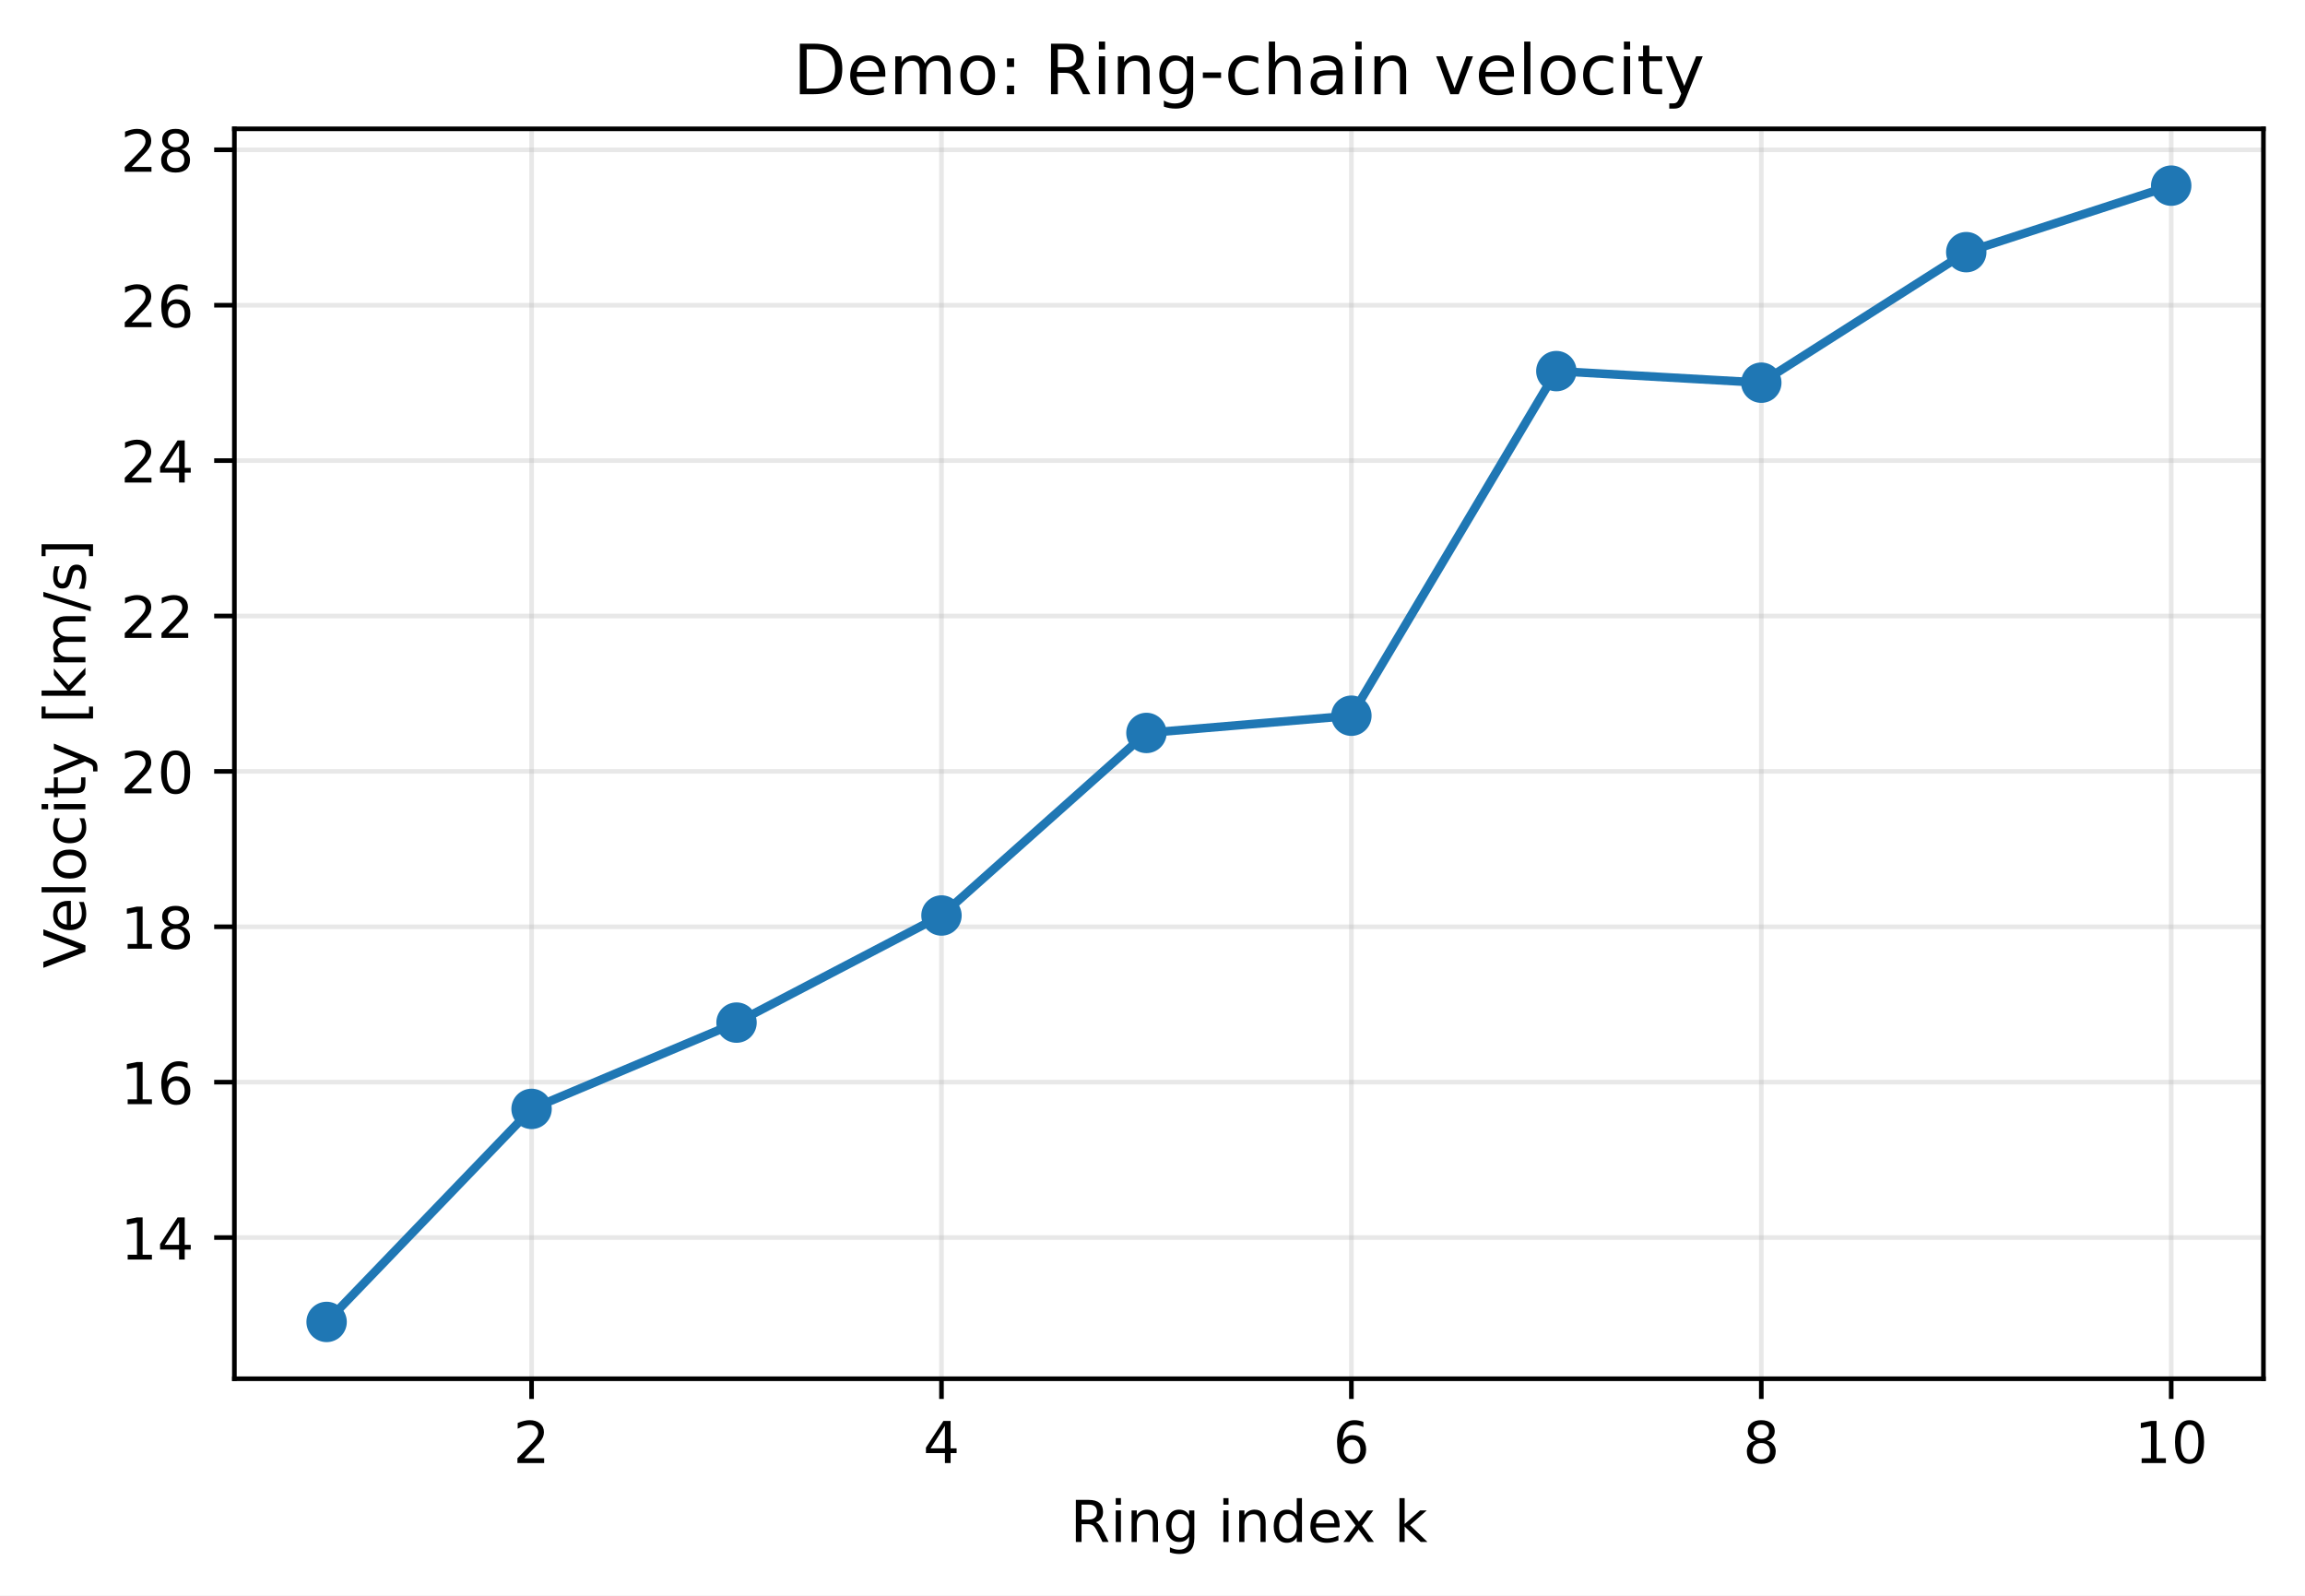
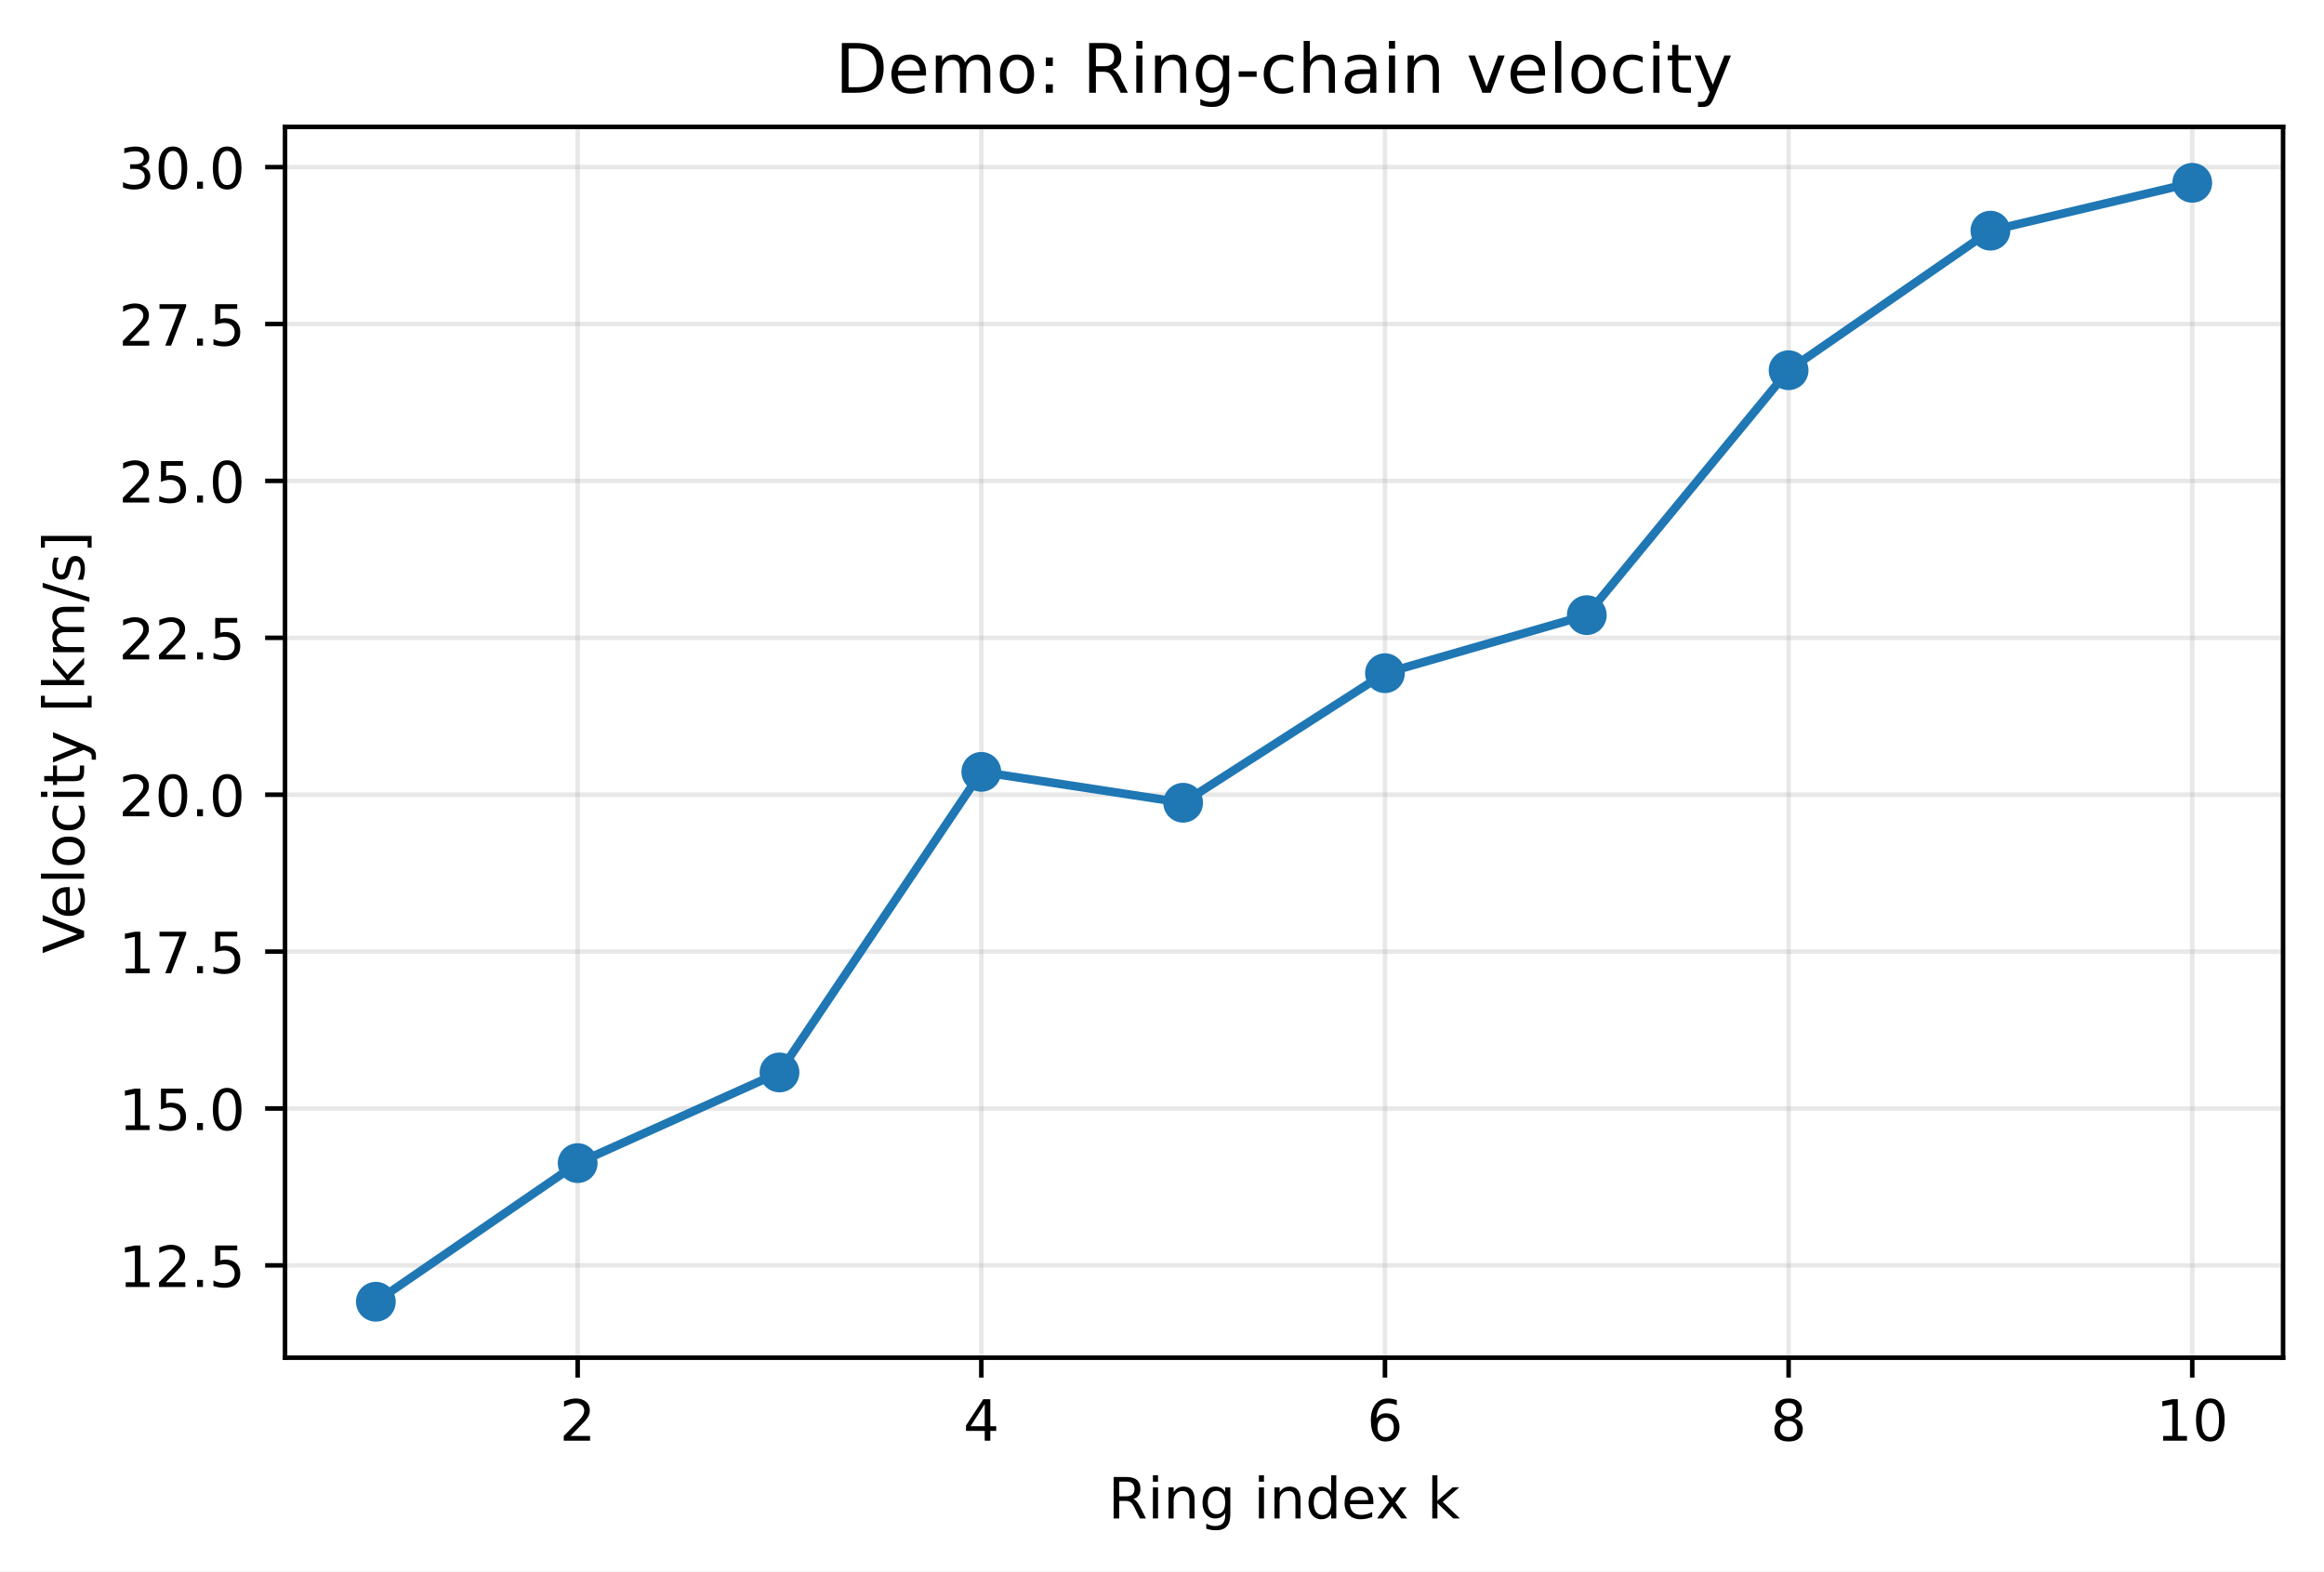
- <svg xmlns="http://www.w3.org/2000/svg" xmlns:xlink="http://www.w3.org/1999/xlink" width="399.299pt" height="276.396pt" viewBox="0 0 399.299 276.396" version="1.1">
+ <svg xmlns="http://www.w3.org/2000/svg" xmlns:xlink="http://www.w3.org/1999/xlink" width="408.84pt" height="276.396pt" viewBox="0 0 408.84 276.396" version="1.1">
  <defs>
    <style type="text/css">*{stroke-linejoin: round; stroke-linecap: butt}</style>
  </defs>
  <g id="figure_1">
    <g id="patch_1">
-       <path d="M 0 276.396  L 399.299 276.396  L 399.299 0  L 0 0  z " style="fill: #ffffff" />
+       <path d="M 0 276.396  L 408.84 276.396  L 408.84 0  L 0 0  z " style="fill: #ffffff" />
    </g>
    <g id="axes_1">
      <g id="patch_2">
-         <path d="M 40.603 238.84  L 392.099 238.84  L 392.099 22.318  L 40.603 22.318  z " style="fill: #ffffff" />
+         <path d="M 50.144 238.84  L 401.64 238.84  L 401.64 22.318  L 50.144 22.318  z " style="fill: #ffffff" />
      </g>
      <g id="matplotlib.axis_1">
        <g id="xtick_1">
          <g id="line2d_1">
-             <path d="M 92.085 238.84  L 92.085 22.318  " clip-path="url(#pdc6aeb4a1f)" style="fill: none; stroke: #b0b0b0; stroke-opacity: 0.3; stroke-width: 0.8; stroke-linecap: square" />
+             <path d="M 101.625 238.84  L 101.625 22.318  " clip-path="url(#p5df822adeb)" style="fill: none; stroke: #b0b0b0; stroke-opacity: 0.3; stroke-width: 0.8; stroke-linecap: square" />
          </g>
          <g id="line2d_2">
            <defs>
-               <path id="m064e0f19c6" d="M 0 0  L 0 3.5  " style="stroke: #000000; stroke-width: 0.8" />
+               <path id="m87208157f0" d="M 0 0  L 0 3.5  " style="stroke: #000000; stroke-width: 0.8" />
            </defs>
            <g>
-               <use xlink:href="#m064e0f19c6" x="92.085" y="238.84" style="stroke: #000000; stroke-width: 0.8" />
+               <use xlink:href="#m87208157f0" x="101.625" y="238.84" style="stroke: #000000; stroke-width: 0.8" />
            </g>
          </g>
          <g id="text_1">
-             <g transform="translate(88.90362 253.4381) scale(0.1 -0.1)">
+             <g transform="translate(98.44425 253.4381) scale(0.1 -0.1)">
              <defs>
                <path id="DejaVuSans-32" d="M 1228 531  L 3431 531  L 3431 0  L 469 0  L 469 531  Q 828 903 1448 1529  Q 2069 2156 2228 2338  Q 2531 2678 2651 2914  Q 2772 3150 2772 3378  Q 2772 3750 2511 3984  Q 2250 4219 1831 4219  Q 1534 4219 1204 4116  Q 875 4013 500 3803  L 500 4441  Q 881 4594 1212 4672  Q 1544 4750 1819 4750  Q 2544 4750 2975 4387  Q 3406 4025 3406 3419  Q 3406 3131 3298 2873  Q 3191 2616 2906 2266  Q 2828 2175 2409 1742  Q 1991 1309 1228 531  z " transform="scale(0.015625)" />
              </defs>
              <use xlink:href="#DejaVuSans-32" />
            </g>
          </g>
        </g>
        <g id="xtick_2">
          <g id="line2d_3">
-             <path d="M 163.094 238.84  L 163.094 22.318  " clip-path="url(#pdc6aeb4a1f)" style="fill: none; stroke: #b0b0b0; stroke-opacity: 0.3; stroke-width: 0.8; stroke-linecap: square" />
+             <path d="M 172.635 238.84  L 172.635 22.318  " clip-path="url(#p5df822adeb)" style="fill: none; stroke: #b0b0b0; stroke-opacity: 0.3; stroke-width: 0.8; stroke-linecap: square" />
          </g>
          <g id="line2d_4">
            <g>
-               <use xlink:href="#m064e0f19c6" x="163.094" y="238.84" style="stroke: #000000; stroke-width: 0.8" />
+               <use xlink:href="#m87208157f0" x="172.635" y="238.84" style="stroke: #000000; stroke-width: 0.8" />
            </g>
          </g>
          <g id="text_2">
-             <g transform="translate(159.9129 253.4381) scale(0.1 -0.1)">
+             <g transform="translate(169.4536 253.4381) scale(0.1 -0.1)">
              <defs>
                <path id="DejaVuSans-34" d="M 2419 4116  L 825 1625  L 2419 1625  L 2419 4116  z M 2253 4666  L 3047 4666  L 3047 1625  L 3713 1625  L 3713 1100  L 3047 1100  L 3047 0  L 2419 0  L 2419 1100  L 313 1100  L 313 1709  L 2253 4666  z " transform="scale(0.015625)" />
              </defs>
              <use xlink:href="#DejaVuSans-34" />
            </g>
          </g>
        </g>
        <g id="xtick_3">
          <g id="line2d_5">
-             <path d="M 234.103 238.84  L 234.103 22.318  " clip-path="url(#pdc6aeb4a1f)" style="fill: none; stroke: #b0b0b0; stroke-opacity: 0.3; stroke-width: 0.8; stroke-linecap: square" />
+             <path d="M 243.644 238.84  L 243.644 22.318  " clip-path="url(#p5df822adeb)" style="fill: none; stroke: #b0b0b0; stroke-opacity: 0.3; stroke-width: 0.8; stroke-linecap: square" />
          </g>
          <g id="line2d_6">
            <g>
-               <use xlink:href="#m064e0f19c6" x="234.103" y="238.84" style="stroke: #000000; stroke-width: 0.8" />
+               <use xlink:href="#m87208157f0" x="243.644" y="238.84" style="stroke: #000000; stroke-width: 0.8" />
            </g>
          </g>
          <g id="text_3">
-             <g transform="translate(230.9222 253.4381) scale(0.1 -0.1)">
+             <g transform="translate(240.4629 253.4381) scale(0.1 -0.1)">
              <defs>
                <path id="DejaVuSans-36" d="M 2113 2584  Q 1688 2584 1439 2293  Q 1191 2003 1191 1497  Q 1191 994 1439 701  Q 1688 409 2113 409  Q 2538 409 2786 701  Q 3034 994 3034 1497  Q 3034 2003 2786 2293  Q 2538 2584 2113 2584  z M 3366 4563  L 3366 3988  Q 3128 4100 2886 4159  Q 2644 4219 2406 4219  Q 1781 4219 1451 3797  Q 1122 3375 1075 2522  Q 1259 2794 1537 2939  Q 1816 3084 2150 3084  Q 2853 3084 3261 2657  Q 3669 2231 3669 1497  Q 3669 778 3244 343  Q 2819 -91 2113 -91  Q 1303 -91 875 529  Q 447 1150 447 2328  Q 447 3434 972 4092  Q 1497 4750 2381 4750  Q 2619 4750 2861 4703  Q 3103 4656 3366 4563  z " transform="scale(0.015625)" />
              </defs>
              <use xlink:href="#DejaVuSans-36" />
            </g>
          </g>
        </g>
        <g id="xtick_4">
          <g id="line2d_7">
-             <path d="M 305.113 238.84  L 305.113 22.318  " clip-path="url(#pdc6aeb4a1f)" style="fill: none; stroke: #b0b0b0; stroke-opacity: 0.3; stroke-width: 0.8; stroke-linecap: square" />
+             <path d="M 314.653 238.84  L 314.653 22.318  " clip-path="url(#p5df822adeb)" style="fill: none; stroke: #b0b0b0; stroke-opacity: 0.3; stroke-width: 0.8; stroke-linecap: square" />
          </g>
          <g id="line2d_8">
            <g>
-               <use xlink:href="#m064e0f19c6" x="305.113" y="238.84" style="stroke: #000000; stroke-width: 0.8" />
+               <use xlink:href="#m87208157f0" x="314.653" y="238.84" style="stroke: #000000; stroke-width: 0.8" />
            </g>
          </g>
          <g id="text_4">
-             <g transform="translate(301.9315 253.4381) scale(0.1 -0.1)">
+             <g transform="translate(311.4722 253.4381) scale(0.1 -0.1)">
              <defs>
                <path id="DejaVuSans-38" d="M 2034 2216  Q 1584 2216 1326 1975  Q 1069 1734 1069 1313  Q 1069 891 1326 650  Q 1584 409 2034 409  Q 2484 409 2743 651  Q 3003 894 3003 1313  Q 3003 1734 2745 1975  Q 2488 2216 2034 2216  z M 1403 2484  Q 997 2584 770 2862  Q 544 3141 544 3541  Q 544 4100 942 4425  Q 1341 4750 2034 4750  Q 2731 4750 3128 4425  Q 3525 4100 3525 3541  Q 3525 3141 3298 2862  Q 3072 2584 2669 2484  Q 3125 2378 3379 2068  Q 3634 1759 3634 1313  Q 3634 634 3220 271  Q 2806 -91 2034 -91  Q 1263 -91 848 271  Q 434 634 434 1313  Q 434 1759 690 2068  Q 947 2378 1403 2484  z M 1172 3481  Q 1172 3119 1398 2916  Q 1625 2713 2034 2713  Q 2441 2713 2670 2916  Q 2900 3119 2900 3481  Q 2900 3844 2670 4047  Q 2441 4250 2034 4250  Q 1625 4250 1398 4047  Q 1172 3844 1172 3481  z " transform="scale(0.015625)" />
              </defs>
              <use xlink:href="#DejaVuSans-38" />
            </g>
          </g>
        </g>
        <g id="xtick_5">
          <g id="line2d_9">
-             <path d="M 376.122 238.84  L 376.122 22.318  " clip-path="url(#pdc6aeb4a1f)" style="fill: none; stroke: #b0b0b0; stroke-opacity: 0.3; stroke-width: 0.8; stroke-linecap: square" />
+             <path d="M 385.663 238.84  L 385.663 22.318  " clip-path="url(#p5df822adeb)" style="fill: none; stroke: #b0b0b0; stroke-opacity: 0.3; stroke-width: 0.8; stroke-linecap: square" />
          </g>
          <g id="line2d_10">
            <g>
-               <use xlink:href="#m064e0f19c6" x="376.122" y="238.84" style="stroke: #000000; stroke-width: 0.8" />
+               <use xlink:href="#m87208157f0" x="385.663" y="238.84" style="stroke: #000000; stroke-width: 0.8" />
            </g>
          </g>
          <g id="text_5">
-             <g transform="translate(369.7596 253.4381) scale(0.1 -0.1)">
+             <g transform="translate(379.3002 253.4381) scale(0.1 -0.1)">
              <defs>
                <path id="DejaVuSans-31" d="M 794 531  L 1825 531  L 1825 4091  L 703 3866  L 703 4441  L 1819 4666  L 2450 4666  L 2450 531  L 3481 531  L 3481 0  L 794 0  L 794 531  z " transform="scale(0.015625)" />
                <path id="DejaVuSans-30" d="M 2034 4250  Q 1547 4250 1301 3770  Q 1056 3291 1056 2328  Q 1056 1369 1301 889  Q 1547 409 2034 409  Q 2525 409 2770 889  Q 3016 1369 3016 2328  Q 3016 3291 2770 3770  Q 2525 4250 2034 4250  z M 2034 4750  Q 2819 4750 3233 4129  Q 3647 3509 3647 2328  Q 3647 1150 3233 529  Q 2819 -91 2034 -91  Q 1250 -91 836 529  Q 422 1150 422 2328  Q 422 3509 836 4129  Q 1250 4750 2034 4750  z " transform="scale(0.015625)" />
              </defs>
              <use xlink:href="#DejaVuSans-31" />
              <use xlink:href="#DejaVuSans-30" transform="translate(63.62305 0)" />
            </g>
          </g>
        </g>
        <g id="text_6">
-           <g transform="translate(185.391 267.1163) scale(0.1 -0.1)">
+           <g transform="translate(194.9316 267.1163) scale(0.1 -0.1)">
            <defs>
              <path id="DejaVuSans-52" d="M 2841 2188  Q 3044 2119 3236 1894  Q 3428 1669 3622 1275  L 4263 0  L 3584 0  L 2988 1197  Q 2756 1666 2539 1819  Q 2322 1972 1947 1972  L 1259 1972  L 1259 0  L 628 0  L 628 4666  L 2053 4666  Q 2853 4666 3247 4331  Q 3641 3997 3641 3322  Q 3641 2881 3436 2590  Q 3231 2300 2841 2188  z M 1259 4147  L 1259 2491  L 2053 2491  Q 2509 2491 2742 2702  Q 2975 2913 2975 3322  Q 2975 3731 2742 3939  Q 2509 4147 2053 4147  L 1259 4147  z " transform="scale(0.015625)" />
              <path id="DejaVuSans-69" d="M 603 3500  L 1178 3500  L 1178 0  L 603 0  L 603 3500  z M 603 4863  L 1178 4863  L 1178 4134  L 603 4134  L 603 4863  z " transform="scale(0.015625)" />
              <path id="DejaVuSans-6e" d="M 3513 2113  L 3513 0  L 2938 0  L 2938 2094  Q 2938 2591 2744 2837  Q 2550 3084 2163 3084  Q 1697 3084 1428 2787  Q 1159 2491 1159 1978  L 1159 0  L 581 0  L 581 3500  L 1159 3500  L 1159 2956  Q 1366 3272 1645 3428  Q 1925 3584 2291 3584  Q 2894 3584 3203 3211  Q 3513 2838 3513 2113  z " transform="scale(0.015625)" />
              <path id="DejaVuSans-67" d="M 2906 1791  Q 2906 2416 2648 2759  Q 2391 3103 1925 3103  Q 1463 3103 1205 2759  Q 947 2416 947 1791  Q 947 1169 1205 825  Q 1463 481 1925 481  Q 2391 481 2648 825  Q 2906 1169 2906 1791  z M 3481 434  Q 3481 -459 3084 -895  Q 2688 -1331 1869 -1331  Q 1566 -1331 1297 -1286  Q 1028 -1241 775 -1147  L 775 -588  Q 1028 -725 1275 -790  Q 1522 -856 1778 -856  Q 2344 -856 2625 -561  Q 2906 -266 2906 331  L 2906 616  Q 2728 306 2450 153  Q 2172 0 1784 0  Q 1141 0 747 490  Q 353 981 353 1791  Q 353 2603 747 3093  Q 1141 3584 1784 3584  Q 2172 3584 2450 3431  Q 2728 3278 2906 2969  L 2906 3500  L 3481 3500  L 3481 434  z " transform="scale(0.015625)" />
              <path id="DejaVuSans-20" transform="scale(0.015625)" />
              <path id="DejaVuSans-64" d="M 2906 2969  L 2906 4863  L 3481 4863  L 3481 0  L 2906 0  L 2906 525  Q 2725 213 2448 61  Q 2172 -91 1784 -91  Q 1150 -91 751 415  Q 353 922 353 1747  Q 353 2572 751 3078  Q 1150 3584 1784 3584  Q 2172 3584 2448 3432  Q 2725 3281 2906 2969  z M 947 1747  Q 947 1113 1208 752  Q 1469 391 1925 391  Q 2381 391 2643 752  Q 2906 1113 2906 1747  Q 2906 2381 2643 2742  Q 2381 3103 1925 3103  Q 1469 3103 1208 2742  Q 947 2381 947 1747  z " transform="scale(0.015625)" />
              <path id="DejaVuSans-65" d="M 3597 1894  L 3597 1613  L 953 1613  Q 991 1019 1311 708  Q 1631 397 2203 397  Q 2534 397 2845 478  Q 3156 559 3463 722  L 3463 178  Q 3153 47 2828 -22  Q 2503 -91 2169 -91  Q 1331 -91 842 396  Q 353 884 353 1716  Q 353 2575 817 3079  Q 1281 3584 2069 3584  Q 2775 3584 3186 3129  Q 3597 2675 3597 1894  z M 3022 2063  Q 3016 2534 2758 2815  Q 2500 3097 2075 3097  Q 1594 3097 1305 2825  Q 1016 2553 972 2059  L 3022 2063  z " transform="scale(0.015625)" />
              <path id="DejaVuSans-78" d="M 3513 3500  L 2247 1797  L 3578 0  L 2900 0  L 1881 1375  L 863 0  L 184 0  L 1544 1831  L 300 3500  L 978 3500  L 1906 2253  L 2834 3500  L 3513 3500  z " transform="scale(0.015625)" />
              <path id="DejaVuSans-6b" d="M 581 4863  L 1159 4863  L 1159 1991  L 2875 3500  L 3609 3500  L 1753 1863  L 3688 0  L 2938 0  L 1159 1709  L 1159 0  L 581 0  L 581 4863  z " transform="scale(0.015625)" />
            </defs>
            <use xlink:href="#DejaVuSans-52" />
            <use xlink:href="#DejaVuSans-69" transform="translate(69.48242 0)" />
            <use xlink:href="#DejaVuSans-6e" transform="translate(97.26562 0)" />
            <use xlink:href="#DejaVuSans-67" transform="translate(160.6445 0)" />
            <use xlink:href="#DejaVuSans-20" transform="translate(224.1211 0)" />
            <use xlink:href="#DejaVuSans-69" transform="translate(255.9082 0)" />
            <use xlink:href="#DejaVuSans-6e" transform="translate(283.6914 0)" />
            <use xlink:href="#DejaVuSans-64" transform="translate(347.0703 0)" />
            <use xlink:href="#DejaVuSans-65" transform="translate(410.5469 0)" />
            <use xlink:href="#DejaVuSans-78" transform="translate(470.3203 0)" />
            <use xlink:href="#DejaVuSans-20" transform="translate(529.5 0)" />
            <use xlink:href="#DejaVuSans-6b" transform="translate(561.2871 0)" />
          </g>
        </g>
      </g>
      <g id="matplotlib.axis_2">
        <g id="ytick_1">
          <g id="line2d_11">
-             <path d="M 40.603 214.385  L 392.099 214.385  " clip-path="url(#pdc6aeb4a1f)" style="fill: none; stroke: #b0b0b0; stroke-opacity: 0.3; stroke-width: 0.8; stroke-linecap: square" />
+             <path d="M 50.144 222.599  L 401.64 222.599  " clip-path="url(#p5df822adeb)" style="fill: none; stroke: #b0b0b0; stroke-opacity: 0.3; stroke-width: 0.8; stroke-linecap: square" />
          </g>
          <g id="line2d_12">
            <defs>
-               <path id="m6acabe894f" d="M 0 0  L -3.5 0  " style="stroke: #000000; stroke-width: 0.8" />
+               <path id="m066f54d206" d="M 0 0  L -3.5 0  " style="stroke: #000000; stroke-width: 0.8" />
            </defs>
            <g>
-               <use xlink:href="#m6acabe894f" x="40.603" y="214.385" style="stroke: #000000; stroke-width: 0.8" />
+               <use xlink:href="#m066f54d206" x="50.144" y="222.599" style="stroke: #000000; stroke-width: 0.8" />
            </g>
          </g>
          <g id="text_7">
-             <g transform="translate(20.87813 218.1843) scale(0.1 -0.1)">
+             <g transform="translate(20.87813 226.3985) scale(0.1 -0.1)">
+               <defs>
+                 <path id="DejaVuSans-2e" d="M 684 794  L 1344 794  L 1344 0  L 684 0  L 684 794  z " transform="scale(0.015625)" />
+                 <path id="DejaVuSans-35" d="M 691 4666  L 3169 4666  L 3169 4134  L 1269 4134  L 1269 2991  Q 1406 3038 1543 3061  Q 1681 3084 1819 3084  Q 2600 3084 3056 2656  Q 3513 2228 3513 1497  Q 3513 744 3044 326  Q 2575 -91 1722 -91  Q 1428 -91 1123 -41  Q 819 9 494 109  L 494 744  Q 775 591 1075 516  Q 1375 441 1709 441  Q 2250 441 2565 725  Q 2881 1009 2881 1497  Q 2881 1984 2565 2268  Q 2250 2553 1709 2553  Q 1456 2553 1204 2497  Q 953 2441 691 2322  L 691 4666  z " transform="scale(0.015625)" />
+               </defs>
              <use xlink:href="#DejaVuSans-31" />
-               <use xlink:href="#DejaVuSans-34" transform="translate(63.62305 0)" />
+               <use xlink:href="#DejaVuSans-32" transform="translate(63.62305 0)" />
+               <use xlink:href="#DejaVuSans-2e" transform="translate(127.2461 0)" />
+               <use xlink:href="#DejaVuSans-35" transform="translate(159.0332 0)" />
            </g>
          </g>
        </g>
        <g id="ytick_2">
          <g id="line2d_13">
-             <path d="M 40.603 187.466  L 392.099 187.466  " clip-path="url(#pdc6aeb4a1f)" style="fill: none; stroke: #b0b0b0; stroke-opacity: 0.3; stroke-width: 0.8; stroke-linecap: square" />
+             <path d="M 50.144 195  L 401.64 195  " clip-path="url(#p5df822adeb)" style="fill: none; stroke: #b0b0b0; stroke-opacity: 0.3; stroke-width: 0.8; stroke-linecap: square" />
          </g>
          <g id="line2d_14">
            <g>
-               <use xlink:href="#m6acabe894f" x="40.603" y="187.466" style="stroke: #000000; stroke-width: 0.8" />
+               <use xlink:href="#m066f54d206" x="50.144" y="195" style="stroke: #000000; stroke-width: 0.8" />
            </g>
          </g>
          <g id="text_8">
-             <g transform="translate(20.87813 191.2649) scale(0.1 -0.1)">
+             <g transform="translate(20.87813 198.7987) scale(0.1 -0.1)">
              <use xlink:href="#DejaVuSans-31" />
-               <use xlink:href="#DejaVuSans-36" transform="translate(63.62305 0)" />
+               <use xlink:href="#DejaVuSans-35" transform="translate(63.62305 0)" />
+               <use xlink:href="#DejaVuSans-2e" transform="translate(127.2461 0)" />
+               <use xlink:href="#DejaVuSans-30" transform="translate(159.0332 0)" />
            </g>
          </g>
        </g>
        <g id="ytick_3">
          <g id="line2d_15">
-             <path d="M 40.603 160.546  L 392.099 160.546  " clip-path="url(#pdc6aeb4a1f)" style="fill: none; stroke: #b0b0b0; stroke-opacity: 0.3; stroke-width: 0.8; stroke-linecap: square" />
+             <path d="M 50.144 167.4  L 401.64 167.4  " clip-path="url(#p5df822adeb)" style="fill: none; stroke: #b0b0b0; stroke-opacity: 0.3; stroke-width: 0.8; stroke-linecap: square" />
          </g>
          <g id="line2d_16">
            <g>
-               <use xlink:href="#m6acabe894f" x="40.603" y="160.546" style="stroke: #000000; stroke-width: 0.8" />
+               <use xlink:href="#m066f54d206" x="50.144" y="167.4" style="stroke: #000000; stroke-width: 0.8" />
            </g>
          </g>
          <g id="text_9">
-             <g transform="translate(20.87813 164.3455) scale(0.1 -0.1)">
+             <g transform="translate(20.87813 171.199) scale(0.1 -0.1)">
+               <defs>
+                 <path id="DejaVuSans-37" d="M 525 4666  L 3525 4666  L 3525 4397  L 1831 0  L 1172 0  L 2766 4134  L 525 4134  L 525 4666  z " transform="scale(0.015625)" />
+               </defs>
              <use xlink:href="#DejaVuSans-31" />
-               <use xlink:href="#DejaVuSans-38" transform="translate(63.62305 0)" />
+               <use xlink:href="#DejaVuSans-37" transform="translate(63.62305 0)" />
+               <use xlink:href="#DejaVuSans-2e" transform="translate(127.2461 0)" />
+               <use xlink:href="#DejaVuSans-35" transform="translate(159.0332 0)" />
            </g>
          </g>
        </g>
        <g id="ytick_4">
          <g id="line2d_17">
-             <path d="M 40.603 133.627  L 392.099 133.627  " clip-path="url(#pdc6aeb4a1f)" style="fill: none; stroke: #b0b0b0; stroke-opacity: 0.3; stroke-width: 0.8; stroke-linecap: square" />
+             <path d="M 50.144 139.8  L 401.64 139.8  " clip-path="url(#p5df822adeb)" style="fill: none; stroke: #b0b0b0; stroke-opacity: 0.3; stroke-width: 0.8; stroke-linecap: square" />
          </g>
          <g id="line2d_18">
            <g>
-               <use xlink:href="#m6acabe894f" x="40.603" y="133.627" style="stroke: #000000; stroke-width: 0.8" />
+               <use xlink:href="#m066f54d206" x="50.144" y="139.8" style="stroke: #000000; stroke-width: 0.8" />
            </g>
          </g>
          <g id="text_10">
-             <g transform="translate(20.87813 137.426) scale(0.1 -0.1)">
+             <g transform="translate(20.87813 143.5992) scale(0.1 -0.1)">
              <use xlink:href="#DejaVuSans-32" />
              <use xlink:href="#DejaVuSans-30" transform="translate(63.62305 0)" />
+               <use xlink:href="#DejaVuSans-2e" transform="translate(127.2461 0)" />
+               <use xlink:href="#DejaVuSans-30" transform="translate(159.0332 0)" />
            </g>
          </g>
        </g>
        <g id="ytick_5">
          <g id="line2d_19">
-             <path d="M 40.603 106.707  L 392.099 106.707  " clip-path="url(#pdc6aeb4a1f)" style="fill: none; stroke: #b0b0b0; stroke-opacity: 0.3; stroke-width: 0.8; stroke-linecap: square" />
+             <path d="M 50.144 112.2  L 401.64 112.2  " clip-path="url(#p5df822adeb)" style="fill: none; stroke: #b0b0b0; stroke-opacity: 0.3; stroke-width: 0.8; stroke-linecap: square" />
          </g>
          <g id="line2d_20">
            <g>
-               <use xlink:href="#m6acabe894f" x="40.603" y="106.707" style="stroke: #000000; stroke-width: 0.8" />
+               <use xlink:href="#m066f54d206" x="50.144" y="112.2" style="stroke: #000000; stroke-width: 0.8" />
            </g>
          </g>
          <g id="text_11">
-             <g transform="translate(20.87813 110.5066) scale(0.1 -0.1)">
+             <g transform="translate(20.87813 115.9994) scale(0.1 -0.1)">
              <use xlink:href="#DejaVuSans-32" />
              <use xlink:href="#DejaVuSans-32" transform="translate(63.62305 0)" />
+               <use xlink:href="#DejaVuSans-2e" transform="translate(127.2461 0)" />
+               <use xlink:href="#DejaVuSans-35" transform="translate(159.0332 0)" />
            </g>
          </g>
        </g>
        <g id="ytick_6">
          <g id="line2d_21">
-             <path d="M 40.603 79.788  L 392.099 79.788  " clip-path="url(#pdc6aeb4a1f)" style="fill: none; stroke: #b0b0b0; stroke-opacity: 0.3; stroke-width: 0.8; stroke-linecap: square" />
+             <path d="M 50.144 84.6  L 401.64 84.6  " clip-path="url(#p5df822adeb)" style="fill: none; stroke: #b0b0b0; stroke-opacity: 0.3; stroke-width: 0.8; stroke-linecap: square" />
          </g>
          <g id="line2d_22">
            <g>
-               <use xlink:href="#m6acabe894f" x="40.603" y="79.788" style="stroke: #000000; stroke-width: 0.8" />
+               <use xlink:href="#m066f54d206" x="50.144" y="84.6" style="stroke: #000000; stroke-width: 0.8" />
            </g>
          </g>
          <g id="text_12">
-             <g transform="translate(20.87813 83.58715) scale(0.1 -0.1)">
+             <g transform="translate(20.87813 88.3996) scale(0.1 -0.1)">
              <use xlink:href="#DejaVuSans-32" />
-               <use xlink:href="#DejaVuSans-34" transform="translate(63.62305 0)" />
+               <use xlink:href="#DejaVuSans-35" transform="translate(63.62305 0)" />
+               <use xlink:href="#DejaVuSans-2e" transform="translate(127.2461 0)" />
+               <use xlink:href="#DejaVuSans-30" transform="translate(159.0332 0)" />
            </g>
          </g>
        </g>
        <g id="ytick_7">
          <g id="line2d_23">
-             <path d="M 40.603 52.868  L 392.099 52.868  " clip-path="url(#pdc6aeb4a1f)" style="fill: none; stroke: #b0b0b0; stroke-opacity: 0.3; stroke-width: 0.8; stroke-linecap: square" />
+             <path d="M 50.144 57.001  L 401.64 57.001  " clip-path="url(#p5df822adeb)" style="fill: none; stroke: #b0b0b0; stroke-opacity: 0.3; stroke-width: 0.8; stroke-linecap: square" />
          </g>
          <g id="line2d_24">
            <g>
-               <use xlink:href="#m6acabe894f" x="40.603" y="52.868" style="stroke: #000000; stroke-width: 0.8" />
+               <use xlink:href="#m066f54d206" x="50.144" y="57.001" style="stroke: #000000; stroke-width: 0.8" />
            </g>
          </g>
          <g id="text_13">
-             <g transform="translate(20.87813 56.66772) scale(0.1 -0.1)">
+             <g transform="translate(20.87813 60.79982) scale(0.1 -0.1)">
              <use xlink:href="#DejaVuSans-32" />
-               <use xlink:href="#DejaVuSans-36" transform="translate(63.62305 0)" />
+               <use xlink:href="#DejaVuSans-37" transform="translate(63.62305 0)" />
+               <use xlink:href="#DejaVuSans-2e" transform="translate(127.2461 0)" />
+               <use xlink:href="#DejaVuSans-35" transform="translate(159.0332 0)" />
            </g>
          </g>
        </g>
        <g id="ytick_8">
          <g id="line2d_25">
-             <path d="M 40.603 25.949  L 392.099 25.949  " clip-path="url(#pdc6aeb4a1f)" style="fill: none; stroke: #b0b0b0; stroke-opacity: 0.3; stroke-width: 0.8; stroke-linecap: square" />
+             <path d="M 50.144 29.401  L 401.64 29.401  " clip-path="url(#p5df822adeb)" style="fill: none; stroke: #b0b0b0; stroke-opacity: 0.3; stroke-width: 0.8; stroke-linecap: square" />
          </g>
          <g id="line2d_26">
            <g>
-               <use xlink:href="#m6acabe894f" x="40.603" y="25.949" style="stroke: #000000; stroke-width: 0.8" />
+               <use xlink:href="#m066f54d206" x="50.144" y="29.401" style="stroke: #000000; stroke-width: 0.8" />
            </g>
          </g>
          <g id="text_14">
-             <g transform="translate(20.87813 29.74828) scale(0.1 -0.1)">
-               <use xlink:href="#DejaVuSans-32" />
-               <use xlink:href="#DejaVuSans-38" transform="translate(63.62305 0)" />
+             <g transform="translate(20.87813 33.20004) scale(0.1 -0.1)">
+               <defs>
+                 <path id="DejaVuSans-33" d="M 2597 2516  Q 3050 2419 3304 2112  Q 3559 1806 3559 1356  Q 3559 666 3084 287  Q 2609 -91 1734 -91  Q 1441 -91 1130 -33  Q 819 25 488 141  L 488 750  Q 750 597 1062 519  Q 1375 441 1716 441  Q 2309 441 2620 675  Q 2931 909 2931 1356  Q 2931 1769 2642 2001  Q 2353 2234 1838 2234  L 1294 2234  L 1294 2753  L 1863 2753  Q 2328 2753 2575 2939  Q 2822 3125 2822 3475  Q 2822 3834 2567 4026  Q 2313 4219 1838 4219  Q 1578 4219 1281 4162  Q 984 4106 628 3988  L 628 4550  Q 988 4650 1302 4700  Q 1616 4750 1894 4750  Q 2613 4750 3031 4423  Q 3450 4097 3450 3541  Q 3450 3153 3228 2886  Q 3006 2619 2597 2516  z " transform="scale(0.015625)" />
+               </defs>
+               <use xlink:href="#DejaVuSans-33" />
+               <use xlink:href="#DejaVuSans-30" transform="translate(63.62305 0)" />
+               <use xlink:href="#DejaVuSans-2e" transform="translate(127.2461 0)" />
+               <use xlink:href="#DejaVuSans-30" transform="translate(159.0332 0)" />
            </g>
          </g>
        </g>
        <g id="text_15">
          <g transform="translate(14.79844 167.7398) rotate(-90) scale(0.1 -0.1)">
            <defs>
              <path id="DejaVuSans-56" d="M 1831 0  L 50 4666  L 709 4666  L 2188 738  L 3669 4666  L 4325 4666  L 2547 0  L 1831 0  z " transform="scale(0.015625)" />
              <path id="DejaVuSans-6c" d="M 603 4863  L 1178 4863  L 1178 0  L 603 0  L 603 4863  z " transform="scale(0.015625)" />
              <path id="DejaVuSans-6f" d="M 1959 3097  Q 1497 3097 1228 2736  Q 959 2375 959 1747  Q 959 1119 1226 758  Q 1494 397 1959 397  Q 2419 397 2687 759  Q 2956 1122 2956 1747  Q 2956 2369 2687 2733  Q 2419 3097 1959 3097  z M 1959 3584  Q 2709 3584 3137 3096  Q 3566 2609 3566 1747  Q 3566 888 3137 398  Q 2709 -91 1959 -91  Q 1206 -91 779 398  Q 353 888 353 1747  Q 353 2609 779 3096  Q 1206 3584 1959 3584  z " transform="scale(0.015625)" />
              <path id="DejaVuSans-63" d="M 3122 3366  L 3122 2828  Q 2878 2963 2633 3030  Q 2388 3097 2138 3097  Q 1578 3097 1268 2742  Q 959 2388 959 1747  Q 959 1106 1268 751  Q 1578 397 2138 397  Q 2388 397 2633 464  Q 2878 531 3122 666  L 3122 134  Q 2881 22 2623 -34  Q 2366 -91 2075 -91  Q 1284 -91 818 406  Q 353 903 353 1747  Q 353 2603 823 3093  Q 1294 3584 2113 3584  Q 2378 3584 2631 3529  Q 2884 3475 3122 3366  z " transform="scale(0.015625)" />
              <path id="DejaVuSans-74" d="M 1172 4494  L 1172 3500  L 2356 3500  L 2356 3053  L 1172 3053  L 1172 1153  Q 1172 725 1289 603  Q 1406 481 1766 481  L 2356 481  L 2356 0  L 1766 0  Q 1100 0 847 248  Q 594 497 594 1153  L 594 3053  L 172 3053  L 172 3500  L 594 3500  L 594 4494  L 1172 4494  z " transform="scale(0.015625)" />
              <path id="DejaVuSans-79" d="M 2059 -325  Q 1816 -950 1584 -1140  Q 1353 -1331 966 -1331  L 506 -1331  L 506 -850  L 844 -850  Q 1081 -850 1212 -737  Q 1344 -625 1503 -206  L 1606 56  L 191 3500  L 800 3500  L 1894 763  L 2988 3500  L 3597 3500  L 2059 -325  z " transform="scale(0.015625)" />
              <path id="DejaVuSans-5b" d="M 550 4863  L 1875 4863  L 1875 4416  L 1125 4416  L 1125 -397  L 1875 -397  L 1875 -844  L 550 -844  L 550 4863  z " transform="scale(0.015625)" />
              <path id="DejaVuSans-6d" d="M 3328 2828  Q 3544 3216 3844 3400  Q 4144 3584 4550 3584  Q 5097 3584 5394 3201  Q 5691 2819 5691 2113  L 5691 0  L 5113 0  L 5113 2094  Q 5113 2597 4934 2840  Q 4756 3084 4391 3084  Q 3944 3084 3684 2787  Q 3425 2491 3425 1978  L 3425 0  L 2847 0  L 2847 2094  Q 2847 2600 2669 2842  Q 2491 3084 2119 3084  Q 1678 3084 1418 2786  Q 1159 2488 1159 1978  L 1159 0  L 581 0  L 581 3500  L 1159 3500  L 1159 2956  Q 1356 3278 1631 3431  Q 1906 3584 2284 3584  Q 2666 3584 2933 3390  Q 3200 3197 3328 2828  z " transform="scale(0.015625)" />
              <path id="DejaVuSans-2f" d="M 1625 4666  L 2156 4666  L 531 -594  L 0 -594  L 1625 4666  z " transform="scale(0.015625)" />
              <path id="DejaVuSans-73" d="M 2834 3397  L 2834 2853  Q 2591 2978 2328 3040  Q 2066 3103 1784 3103  Q 1356 3103 1142 2972  Q 928 2841 928 2578  Q 928 2378 1081 2264  Q 1234 2150 1697 2047  L 1894 2003  Q 2506 1872 2764 1633  Q 3022 1394 3022 966  Q 3022 478 2636 193  Q 2250 -91 1575 -91  Q 1294 -91 989 -36  Q 684 19 347 128  L 347 722  Q 666 556 975 473  Q 1284 391 1588 391  Q 1994 391 2212 530  Q 2431 669 2431 922  Q 2431 1156 2273 1281  Q 2116 1406 1581 1522  L 1381 1569  Q 847 1681 609 1914  Q 372 2147 372 2553  Q 372 3047 722 3315  Q 1072 3584 1716 3584  Q 2034 3584 2315 3537  Q 2597 3491 2834 3397  z " transform="scale(0.015625)" />
              <path id="DejaVuSans-5d" d="M 1947 4863  L 1947 -844  L 622 -844  L 622 -397  L 1369 -397  L 1369 4416  L 622 4416  L 622 4863  L 1947 4863  z " transform="scale(0.015625)" />
            </defs>
            <use xlink:href="#DejaVuSans-56" />
            <use xlink:href="#DejaVuSans-65" transform="translate(60.6582 0)" />
            <use xlink:href="#DejaVuSans-6c" transform="translate(122.1816 0)" />
            <use xlink:href="#DejaVuSans-6f" transform="translate(149.9648 0)" />
            <use xlink:href="#DejaVuSans-63" transform="translate(211.1465 0)" />
            <use xlink:href="#DejaVuSans-69" transform="translate(266.127 0)" />
            <use xlink:href="#DejaVuSans-74" transform="translate(293.9102 0)" />
            <use xlink:href="#DejaVuSans-79" transform="translate(333.1191 0)" />
            <use xlink:href="#DejaVuSans-20" transform="translate(392.2988 0)" />
            <use xlink:href="#DejaVuSans-5b" transform="translate(424.0859 0)" />
            <use xlink:href="#DejaVuSans-6b" transform="translate(463.0996 0)" />
            <use xlink:href="#DejaVuSans-6d" transform="translate(521.0098 0)" />
            <use xlink:href="#DejaVuSans-2f" transform="translate(618.4219 0)" />
            <use xlink:href="#DejaVuSans-73" transform="translate(652.1133 0)" />
            <use xlink:href="#DejaVuSans-5d" transform="translate(704.2129 0)" />
          </g>
        </g>
      </g>
      <g id="line2d_27">
-         <path d="M 56.58 228.998  L 92.085 192.094  L 127.59 177.147  L 163.094 158.591  L 198.599 126.969  L 234.103 123.984  L 269.608 64.286  L 305.113 66.293  L 340.617 43.681  L 376.122 32.16  " clip-path="url(#pdc6aeb4a1f)" style="fill: none; stroke: #1f77b4; stroke-width: 1.5; stroke-linecap: square" />
+         <path d="M 66.121 228.998  L 101.625 204.613  L 137.13 188.66  L 172.635 135.785  L 208.139 141.215  L 243.644 118.425  L 279.149 108.212  L 314.653 65.128  L 350.158 40.577  L 385.663 32.16  " clip-path="url(#p5df822adeb)" style="fill: none; stroke: #1f77b4; stroke-width: 1.5; stroke-linecap: square" />
        <defs>
-           <path id="m553e54ada7" d="M 0 3  C 0.796 3 1.559 2.684 2.121 2.121  C 2.684 1.559 3 0.796 3 0  C 3 -0.796 2.684 -1.559 2.121 -2.121  C 1.559 -2.684 0.796 -3 0 -3  C -0.796 -3 -1.559 -2.684 -2.121 -2.121  C -2.684 -1.559 -3 -0.796 -3 0  C -3 0.796 -2.684 1.559 -2.121 2.121  C -1.559 2.684 -0.796 3 0 3  z " style="stroke: #1f77b4" />
+           <path id="mbad33e7fbe" d="M 0 3  C 0.796 3 1.559 2.684 2.121 2.121  C 2.684 1.559 3 0.796 3 0  C 3 -0.796 2.684 -1.559 2.121 -2.121  C 1.559 -2.684 0.796 -3 0 -3  C -0.796 -3 -1.559 -2.684 -2.121 -2.121  C -2.684 -1.559 -3 -0.796 -3 0  C -3 0.796 -2.684 1.559 -2.121 2.121  C -1.559 2.684 -0.796 3 0 3  z " style="stroke: #1f77b4" />
        </defs>
-         <g clip-path="url(#pdc6aeb4a1f)">
-           <use xlink:href="#m553e54ada7" x="56.58" y="228.998" style="fill: #1f77b4; stroke: #1f77b4" />
-           <use xlink:href="#m553e54ada7" x="92.085" y="192.094" style="fill: #1f77b4; stroke: #1f77b4" />
-           <use xlink:href="#m553e54ada7" x="127.59" y="177.147" style="fill: #1f77b4; stroke: #1f77b4" />
-           <use xlink:href="#m553e54ada7" x="163.094" y="158.591" style="fill: #1f77b4; stroke: #1f77b4" />
-           <use xlink:href="#m553e54ada7" x="198.599" y="126.969" style="fill: #1f77b4; stroke: #1f77b4" />
-           <use xlink:href="#m553e54ada7" x="234.103" y="123.984" style="fill: #1f77b4; stroke: #1f77b4" />
-           <use xlink:href="#m553e54ada7" x="269.608" y="64.286" style="fill: #1f77b4; stroke: #1f77b4" />
-           <use xlink:href="#m553e54ada7" x="305.113" y="66.293" style="fill: #1f77b4; stroke: #1f77b4" />
-           <use xlink:href="#m553e54ada7" x="340.617" y="43.681" style="fill: #1f77b4; stroke: #1f77b4" />
-           <use xlink:href="#m553e54ada7" x="376.122" y="32.16" style="fill: #1f77b4; stroke: #1f77b4" />
+         <g clip-path="url(#p5df822adeb)">
+           <use xlink:href="#mbad33e7fbe" x="66.121" y="228.998" style="fill: #1f77b4; stroke: #1f77b4" />
+           <use xlink:href="#mbad33e7fbe" x="101.625" y="204.613" style="fill: #1f77b4; stroke: #1f77b4" />
+           <use xlink:href="#mbad33e7fbe" x="137.13" y="188.66" style="fill: #1f77b4; stroke: #1f77b4" />
+           <use xlink:href="#mbad33e7fbe" x="172.635" y="135.785" style="fill: #1f77b4; stroke: #1f77b4" />
+           <use xlink:href="#mbad33e7fbe" x="208.139" y="141.215" style="fill: #1f77b4; stroke: #1f77b4" />
+           <use xlink:href="#mbad33e7fbe" x="243.644" y="118.425" style="fill: #1f77b4; stroke: #1f77b4" />
+           <use xlink:href="#mbad33e7fbe" x="279.149" y="108.212" style="fill: #1f77b4; stroke: #1f77b4" />
+           <use xlink:href="#mbad33e7fbe" x="314.653" y="65.128" style="fill: #1f77b4; stroke: #1f77b4" />
+           <use xlink:href="#mbad33e7fbe" x="350.158" y="40.577" style="fill: #1f77b4; stroke: #1f77b4" />
+           <use xlink:href="#mbad33e7fbe" x="385.663" y="32.16" style="fill: #1f77b4; stroke: #1f77b4" />
        </g>
      </g>
      <g id="patch_3">
-         <path d="M 40.603 238.84  L 40.603 22.318  " style="fill: none; stroke: #000000; stroke-width: 0.8; stroke-linejoin: miter; stroke-linecap: square" />
+         <path d="M 50.144 238.84  L 50.144 22.318  " style="fill: none; stroke: #000000; stroke-width: 0.8; stroke-linejoin: miter; stroke-linecap: square" />
      </g>
      <g id="patch_4">
-         <path d="M 392.099 238.84  L 392.099 22.318  " style="fill: none; stroke: #000000; stroke-width: 0.8; stroke-linejoin: miter; stroke-linecap: square" />
+         <path d="M 401.64 238.84  L 401.64 22.318  " style="fill: none; stroke: #000000; stroke-width: 0.8; stroke-linejoin: miter; stroke-linecap: square" />
      </g>
      <g id="patch_5">
-         <path d="M 40.603 238.84  L 392.099 238.84  " style="fill: none; stroke: #000000; stroke-width: 0.8; stroke-linejoin: miter; stroke-linecap: square" />
+         <path d="M 50.144 238.84  L 401.64 238.84  " style="fill: none; stroke: #000000; stroke-width: 0.8; stroke-linejoin: miter; stroke-linecap: square" />
      </g>
      <g id="patch_6">
-         <path d="M 40.603 22.318  L 392.099 22.318  " style="fill: none; stroke: #000000; stroke-width: 0.8; stroke-linejoin: miter; stroke-linecap: square" />
+         <path d="M 50.144 22.318  L 401.64 22.318  " style="fill: none; stroke: #000000; stroke-width: 0.8; stroke-linejoin: miter; stroke-linecap: square" />
      </g>
      <g id="text_16">
-         <g transform="translate(137.378 16.31812) scale(0.12 -0.12)">
+         <g transform="translate(146.9187 16.31812) scale(0.12 -0.12)">
          <defs>
            <path id="DejaVuSans-44" d="M 1259 4147  L 1259 519  L 2022 519  Q 2988 519 3436 956  Q 3884 1394 3884 2338  Q 3884 3275 3436 3711  Q 2988 4147 2022 4147  L 1259 4147  z M 628 4666  L 1925 4666  Q 3281 4666 3915 4102  Q 4550 3538 4550 2338  Q 4550 1131 3912 565  Q 3275 0 1925 0  L 628 0  L 628 4666  z " transform="scale(0.015625)" />
            <path id="DejaVuSans-3a" d="M 750 794  L 1409 794  L 1409 0  L 750 0  L 750 794  z M 750 3309  L 1409 3309  L 1409 2516  L 750 2516  L 750 3309  z " transform="scale(0.015625)" />
            <path id="DejaVuSans-2d" d="M 313 2009  L 1997 2009  L 1997 1497  L 313 1497  L 313 2009  z " transform="scale(0.015625)" />
            <path id="DejaVuSans-68" d="M 3513 2113  L 3513 0  L 2938 0  L 2938 2094  Q 2938 2591 2744 2837  Q 2550 3084 2163 3084  Q 1697 3084 1428 2787  Q 1159 2491 1159 1978  L 1159 0  L 581 0  L 581 4863  L 1159 4863  L 1159 2956  Q 1366 3272 1645 3428  Q 1925 3584 2291 3584  Q 2894 3584 3203 3211  Q 3513 2838 3513 2113  z " transform="scale(0.015625)" />
            <path id="DejaVuSans-61" d="M 2194 1759  Q 1497 1759 1228 1600  Q 959 1441 959 1056  Q 959 750 1161 570  Q 1363 391 1709 391  Q 2188 391 2477 730  Q 2766 1069 2766 1631  L 2766 1759  L 2194 1759  z M 3341 1997  L 3341 0  L 2766 0  L 2766 531  Q 2569 213 2275 61  Q 1981 -91 1556 -91  Q 1019 -91 701 211  Q 384 513 384 1019  Q 384 1609 779 1909  Q 1175 2209 1959 2209  L 2766 2209  L 2766 2266  Q 2766 2663 2505 2880  Q 2244 3097 1772 3097  Q 1472 3097 1187 3025  Q 903 2953 641 2809  L 641 3341  Q 956 3463 1253 3523  Q 1550 3584 1831 3584  Q 2591 3584 2966 3190  Q 3341 2797 3341 1997  z " transform="scale(0.015625)" />
            <path id="DejaVuSans-76" d="M 191 3500  L 800 3500  L 1894 563  L 2988 3500  L 3597 3500  L 2284 0  L 1503 0  L 191 3500  z " transform="scale(0.015625)" />
          </defs>
          <use xlink:href="#DejaVuSans-44" />
          <use xlink:href="#DejaVuSans-65" transform="translate(77.00195 0)" />
          <use xlink:href="#DejaVuSans-6d" transform="translate(138.5254 0)" />
          <use xlink:href="#DejaVuSans-6f" transform="translate(235.9375 0)" />
          <use xlink:href="#DejaVuSans-3a" transform="translate(297.1191 0)" />
          <use xlink:href="#DejaVuSans-20" transform="translate(330.8105 0)" />
          <use xlink:href="#DejaVuSans-52" transform="translate(362.5977 0)" />
          <use xlink:href="#DejaVuSans-69" transform="translate(432.0801 0)" />
          <use xlink:href="#DejaVuSans-6e" transform="translate(459.8633 0)" />
          <use xlink:href="#DejaVuSans-67" transform="translate(523.2422 0)" />
          <use xlink:href="#DejaVuSans-2d" transform="translate(586.7188 0)" />
          <use xlink:href="#DejaVuSans-63" transform="translate(622.8027 0)" />
          <use xlink:href="#DejaVuSans-68" transform="translate(677.7832 0)" />
          <use xlink:href="#DejaVuSans-61" transform="translate(741.1621 0)" />
          <use xlink:href="#DejaVuSans-69" transform="translate(802.4414 0)" />
          <use xlink:href="#DejaVuSans-6e" transform="translate(830.2246 0)" />
          <use xlink:href="#DejaVuSans-20" transform="translate(893.6035 0)" />
          <use xlink:href="#DejaVuSans-76" transform="translate(925.3906 0)" />
          <use xlink:href="#DejaVuSans-65" transform="translate(984.5703 0)" />
          <use xlink:href="#DejaVuSans-6c" transform="translate(1046.094 0)" />
          <use xlink:href="#DejaVuSans-6f" transform="translate(1073.877 0)" />
          <use xlink:href="#DejaVuSans-63" transform="translate(1135.059 0)" />
          <use xlink:href="#DejaVuSans-69" transform="translate(1190.039 0)" />
          <use xlink:href="#DejaVuSans-74" transform="translate(1217.822 0)" />
          <use xlink:href="#DejaVuSans-79" transform="translate(1257.031 0)" />
        </g>
      </g>
    </g>
  </g>
  <defs>
-     <clipPath id="pdc6aeb4a1f">
-       <rect x="40.603" y="22.318" width="351.496" height="216.522" />
+     <clipPath id="p5df822adeb">
+       <rect x="50.144" y="22.318" width="351.496" height="216.522" />
    </clipPath>
  </defs>
</svg>
